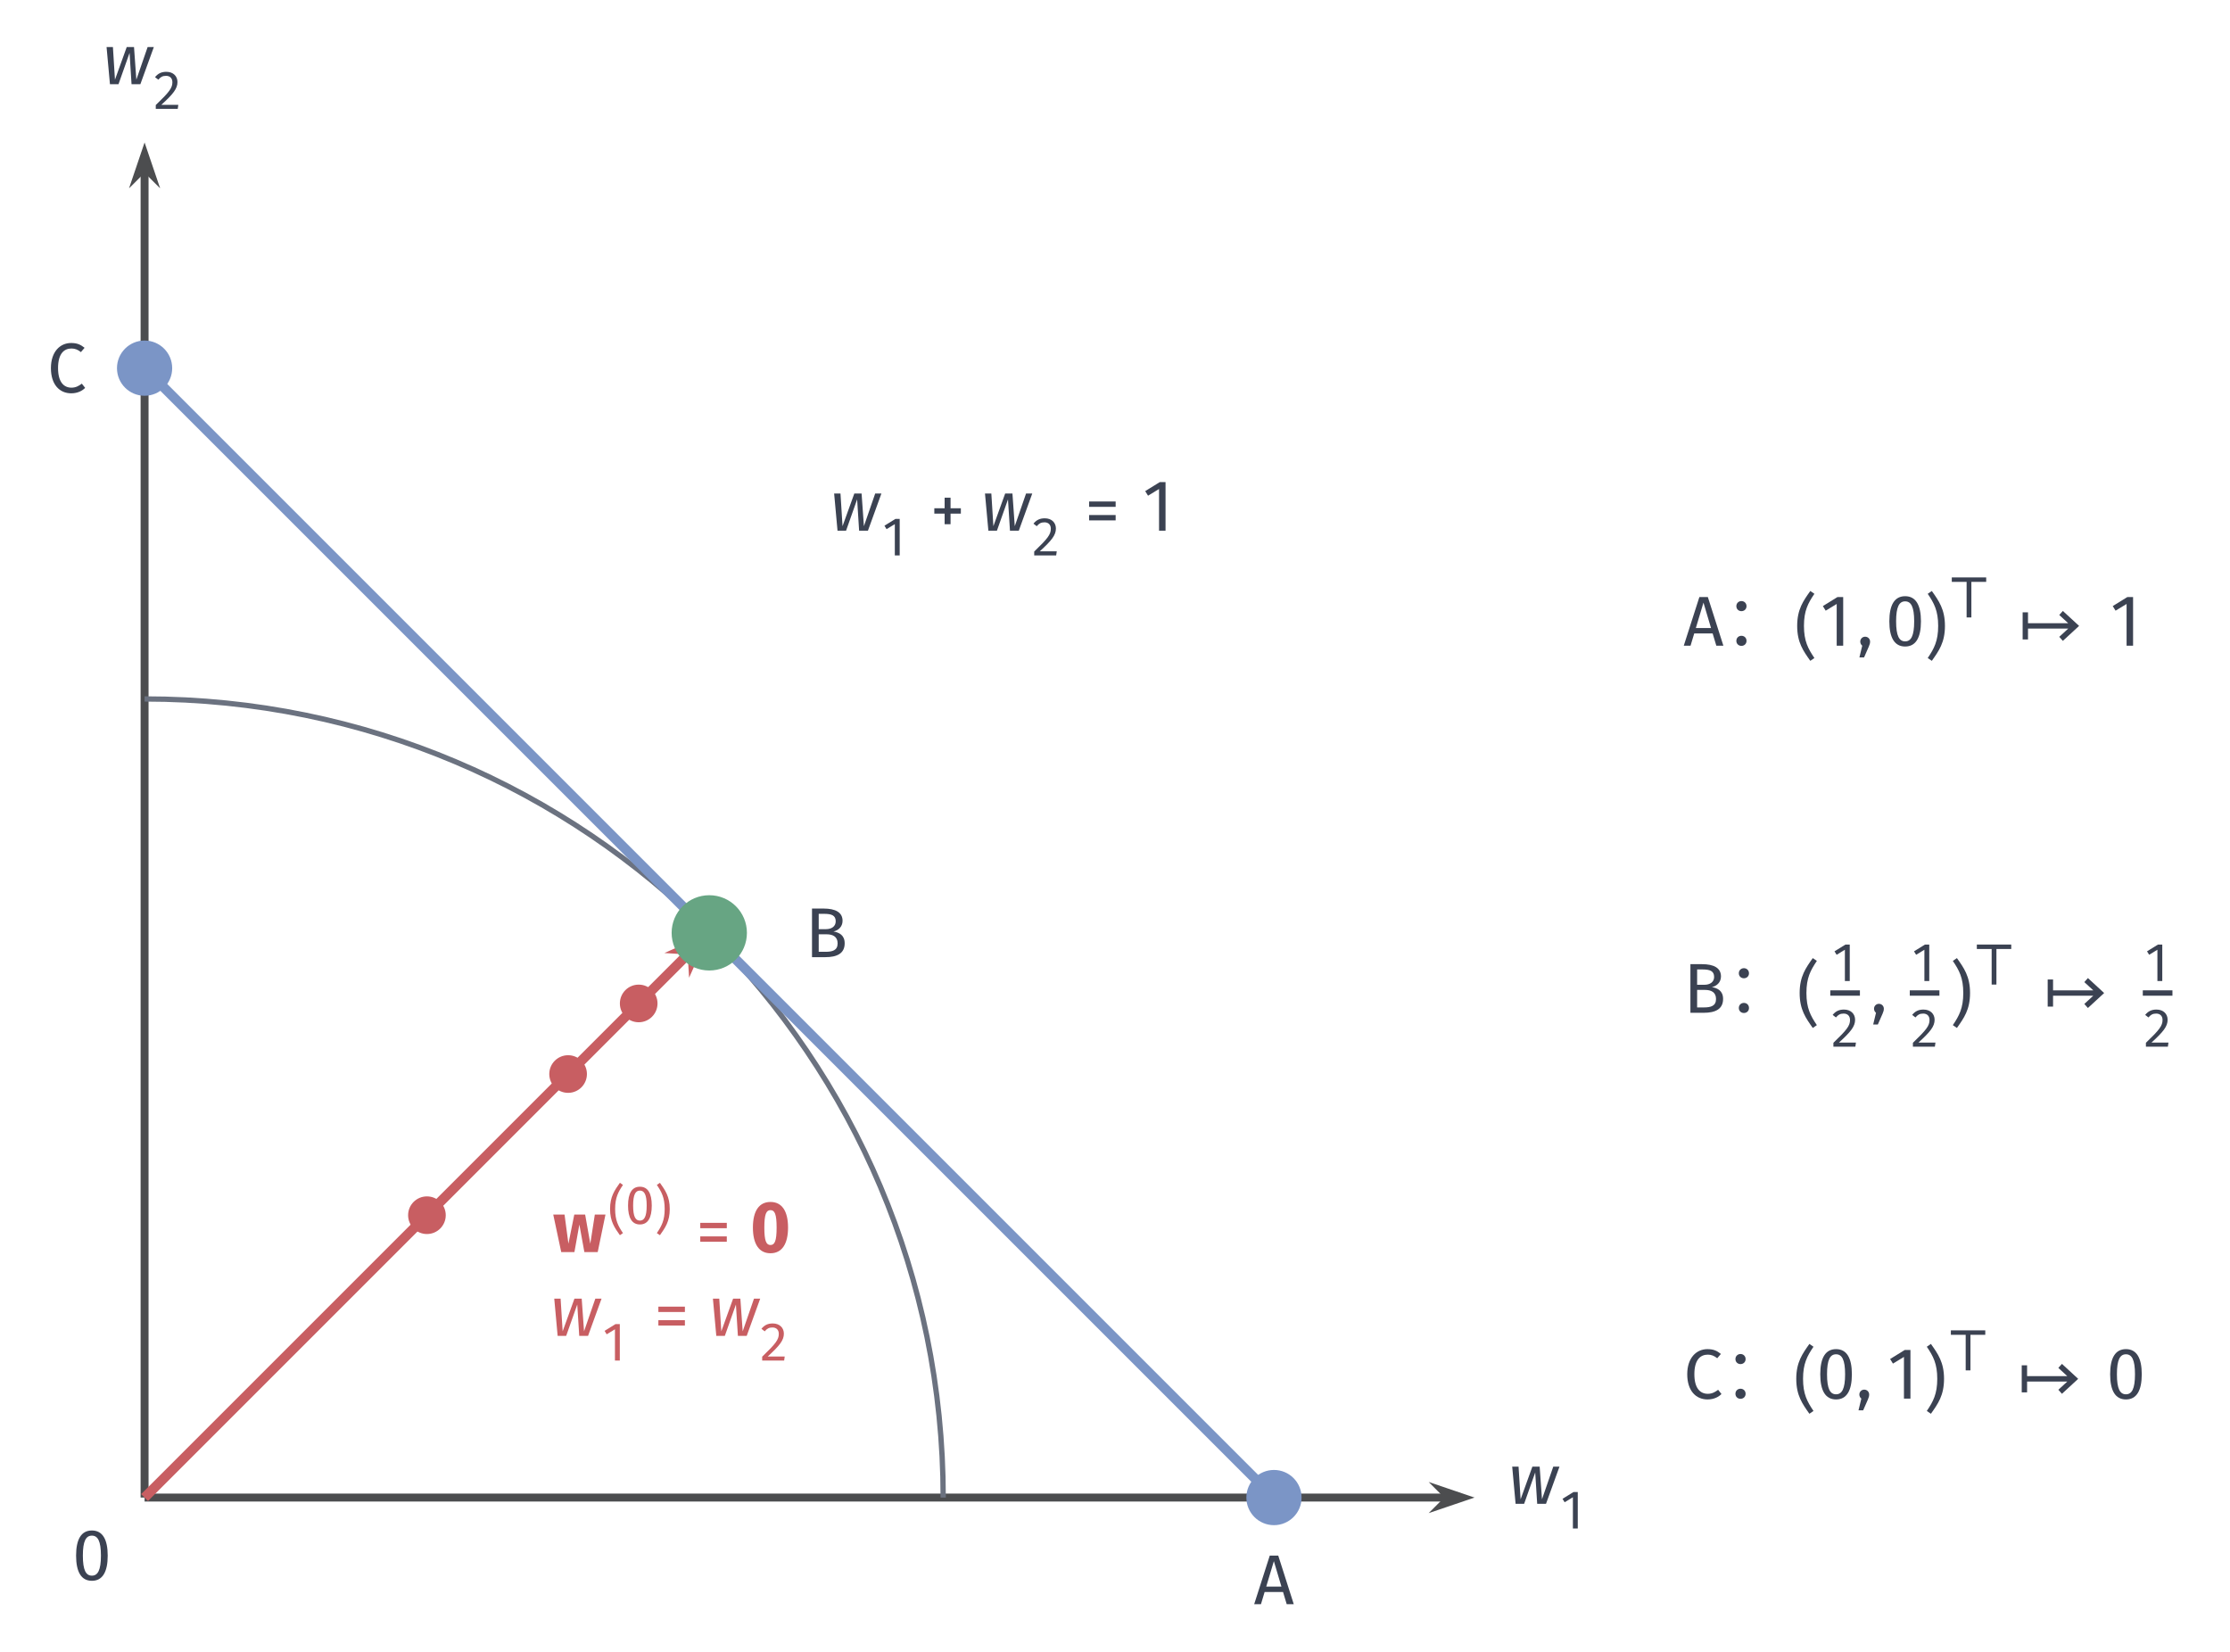
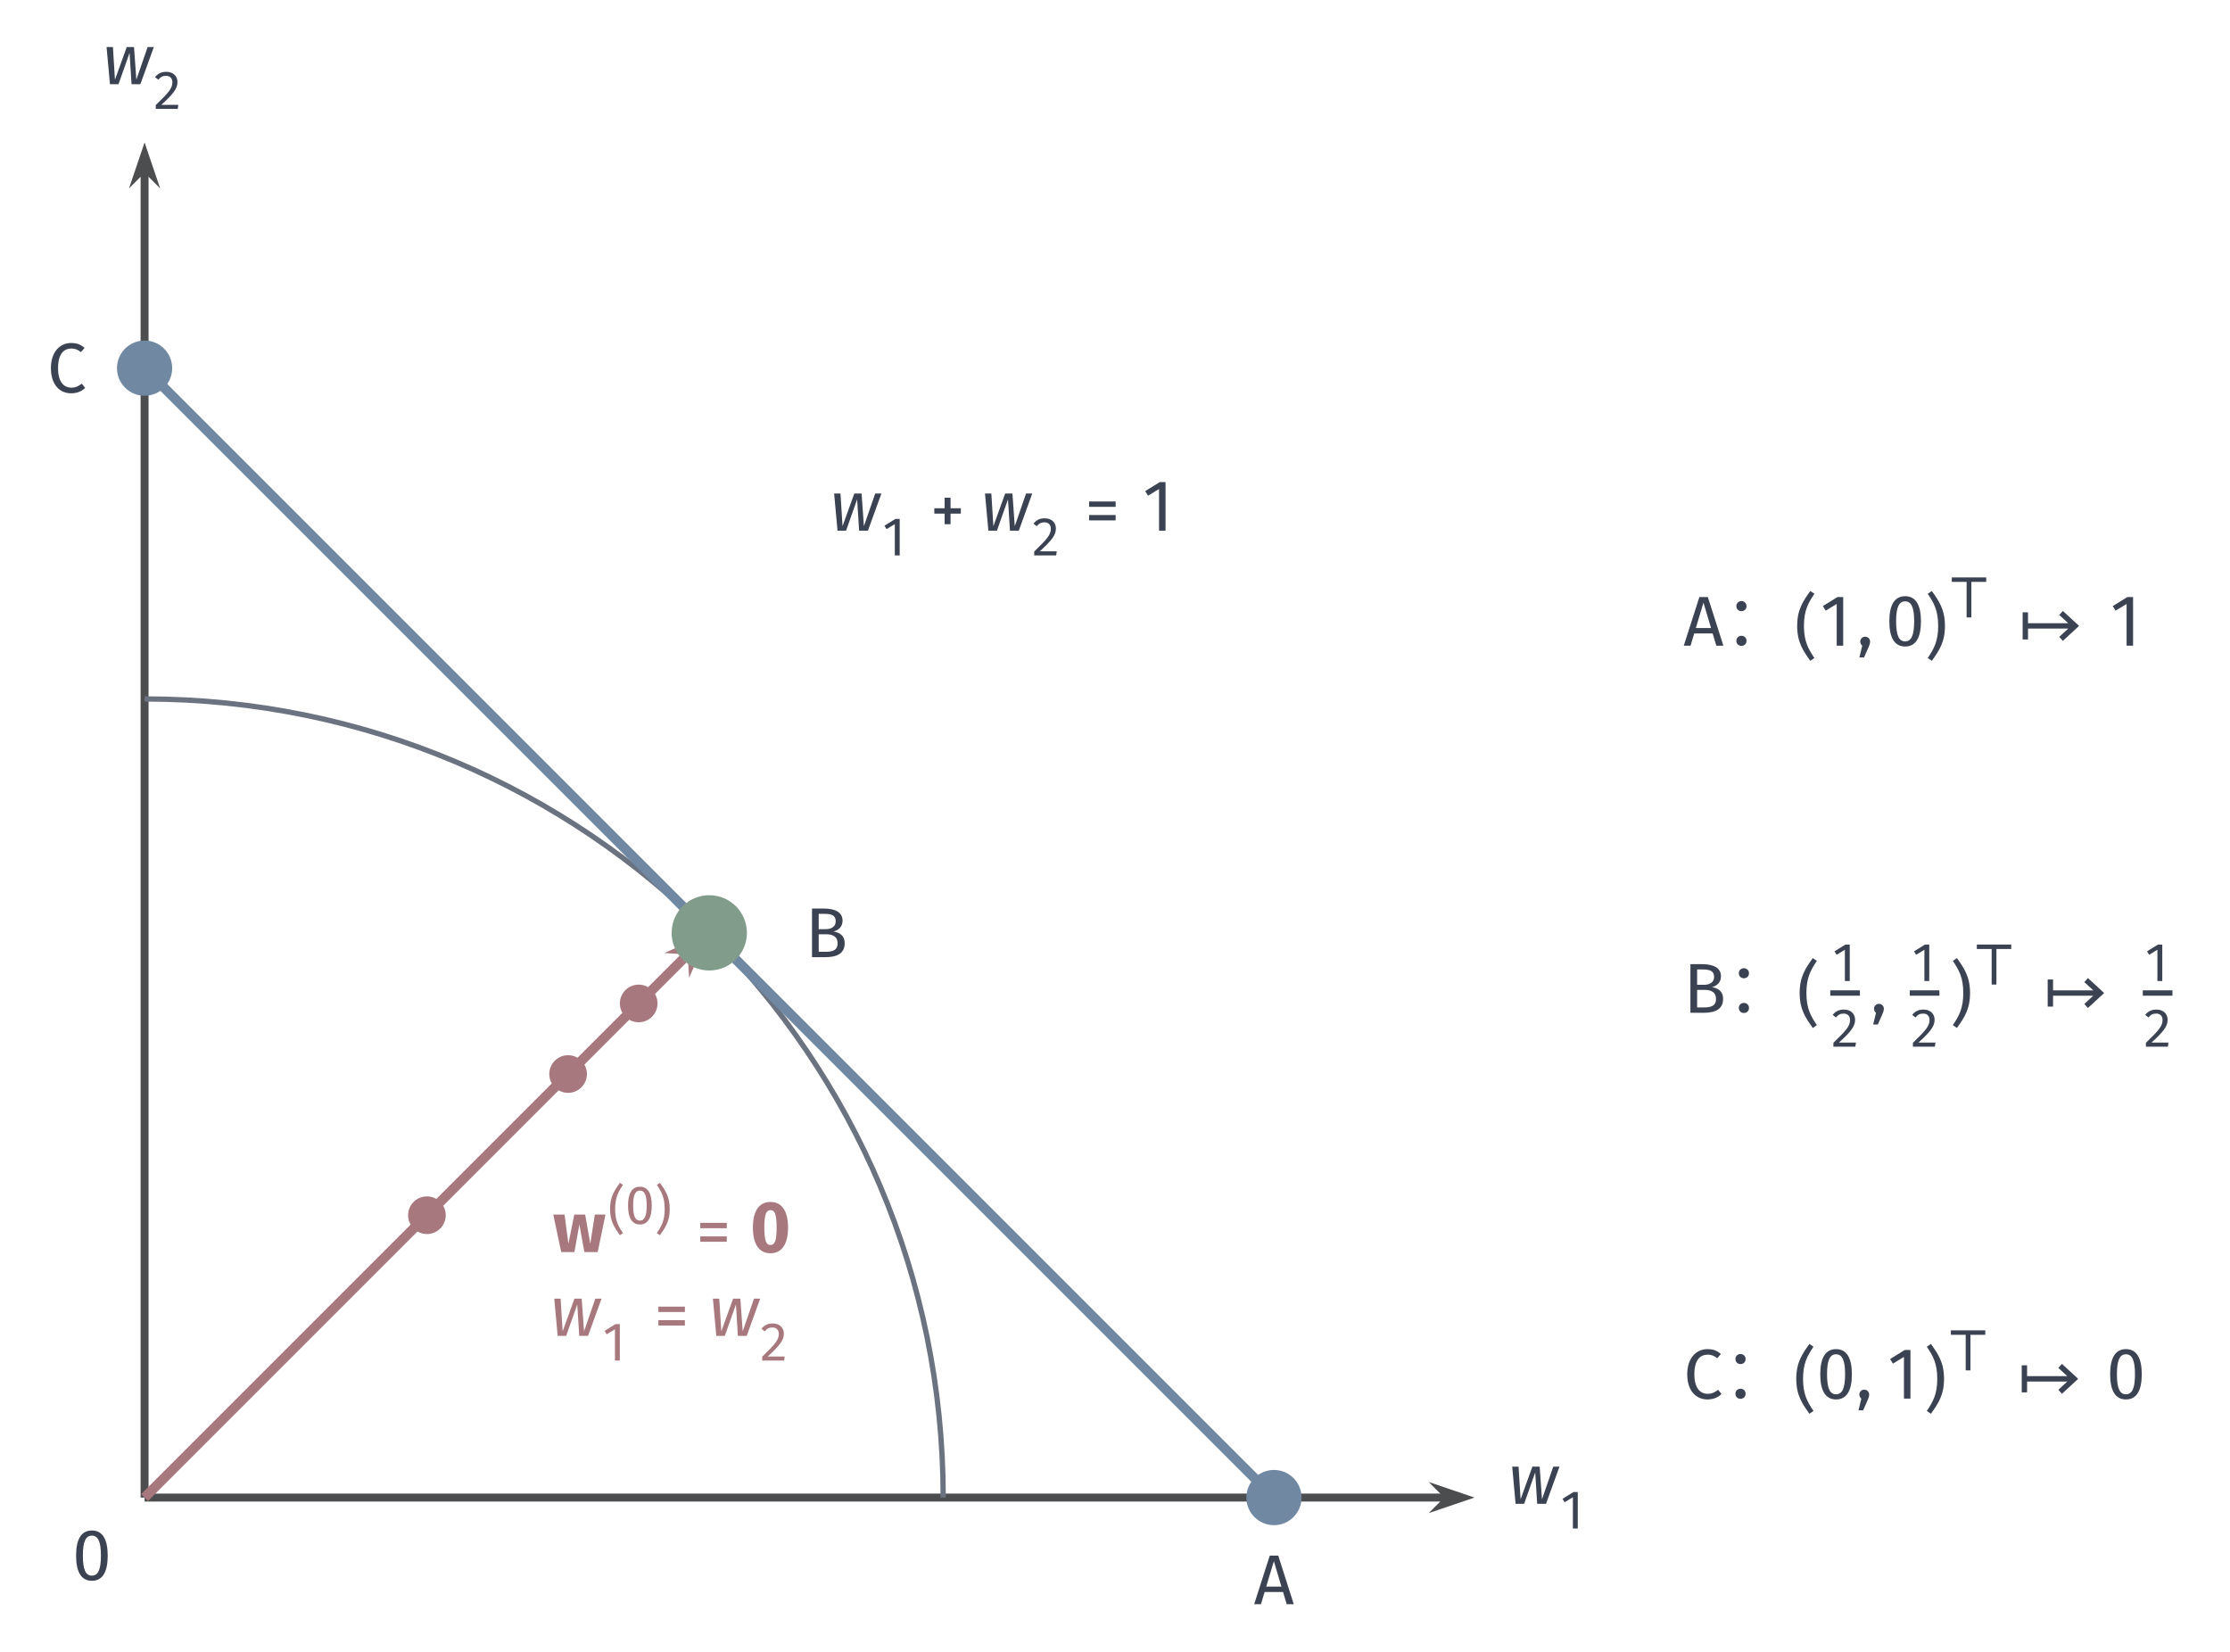
<svg xmlns="http://www.w3.org/2000/svg" xmlns:xlink="http://www.w3.org/1999/xlink" version="1.1" width="251.87" height="186.5" viewBox="0 0 251.87 186.5">
  <defs>
    <path id="font_1_1225" d="M.728 .527H.64L.48 .064 .447 .527H.344L.177 .064 .148 .527H.058L.106 0H.227L.384 .444 .412 0H.537L.728 .527Z" />
    <path id="font_1_18" d="M.276 0H.368V.689H.287L.08 .561 .12 .496 .276 .591V0Z" />
    <path id="font_1_19" d="M.258 .701C.163 .701 .099 .667 .045 .6L.107 .552C.15 .603 .187 .625 .253 .625 .328 .625 .373 .579 .373 .504 .373 .395 .315 .319 .059 .073V0H.474L.485 .077H.164C.389 .282 .469 .383 .469 .508 .469 .617 .391 .701 .258 .701Z" />
    <path id="font_1_17" d="M.28 .628C.363 .628 .408 .552 .408 .345 .408 .137 .363 .061 .28 .061 .196 .061 .152 .137 .152 .345 .152 .552 .196 .628 .28 .628M.28 .701C.13 .701 .056 .578 .056 .345 .056 .112 .13-.012 .28-.012 .43-.012 .504 .112 .504 .345 .504 .577 .43 .701 .28 .701Z" />
    <path id="font_1_12" d="M.292 .468H.208V.318H.062V.242H.208V.092H.292V.242H.438V.318H.292V.468Z" />
    <path id="font_1_30" d="M.062 .146H.438V.222H.062V.146M.062 .338H.438V.414H.062V.338Z" />
    <path id="font_1_1174" d="M.744 .531H.593L.529 .118 .456 .531H.302L.219 .118 .164 .531H.004L.117 0H.304L.374 .39 .445 0H.634L.744 .531Z" />
    <path id="font_1_9" d="M.226 .775C.128 .636 .04 .517 .04 .28 .04 .043 .128-.076 .226-.215L.284-.175C.194-.042 .136 .066 .136 .28 .136 .495 .194 .602 .284 .735L.226 .775Z" />
    <path id="font_1_10" d="M.098 .775 .04 .735C.13 .602 .188 .495 .188 .28 .188 .066 .13-.042 .04-.175L.098-.215C.196-.076 .284 .043 .284 .28 .284 .517 .196 .636 .098 .775Z" />
    <path id="font_1_1556" d="M.28 .594C.339 .594 .367 .541 .367 .347 .367 .154 .339 .1 .28 .1 .22 .1 .193 .158 .193 .347 .193 .536 .22 .594 .28 .594M.28 .71C.12 .71 .031 .585 .031 .347 .031 .111 .12-.017 .28-.017 .44-.017 .529 .111 .529 .347 .529 .584 .44 .71 .28 .71Z" />
    <path id="font_1_34" d="M.177 .25 .285 .61 .392 .25H.177M.467 0H.567L.347 .689H.227L.006 0H.102L.154 .173H.415L.467 0Z" />
    <path id="font_1_35" d="M.29 .076H.195V.324H.308C.391 .324 .463 .293 .463 .196 .463 .096 .39 .076 .29 .076M.273 .614C.375 .614 .436 .593 .436 .508 .436 .435 .376 .397 .299 .397H.195V.614H.273M.404 .364C.471 .378 .533 .43 .533 .515 .533 .635 .433 .689 .263 .689H.1V0H.29C.45 0 .563 .05 .563 .196 .563 .313 .484 .35 .404 .364Z" />
    <path id="font_1_36" d="M.341 .701C.185 .701 .055 .578 .055 .345 .055 .113 .176-.012 .343-.012 .436-.012 .502 .026 .54 .065L.493 .125C.454 .096 .411 .068 .346 .068 .239 .068 .156 .146 .156 .345 .156 .553 .243 .623 .347 .623 .395 .623 .437 .607 .48 .572L.532 .633C.477 .677 .428 .701 .341 .701Z" />
    <path id="font_2_63163" d="M.25 .489C.288 .489 .322 .516 .322 .56 .322 .604 .288 .632 .25 .632 .212 .632 .178 .604 .178 .56 .178 .516 .212 .489 .25 .489M.25-.003C.288-.003 .322 .024 .322 .068 .322 .113 .288 .14 .25 .14 .212 .14 .178 .113 .178 .068 .178 .024 .212-.003 .25-.003Z" />
    <path id="font_1_13" d="M.119 .127C.08 .127 .05 .096 .05 .058 .05 .034 .061 .013 .078-0L.038-.166H.104L.171-.013C.184 .016 .189 .036 .189 .058 .189 .096 .159 .127 .119 .127Z" />
    <path id="font_3_6464" d="M.725 .672V.756H.075V.672H.355V0H.445V.672H.725Z" />
    <path id="font_1_646" d="M.12 .088H.196V.242H.766L.639 .125 .69 .068 .92 .28 .69 .492 .639 .435 .766 .318H.196V.472H.12V.088Z" />
  </defs>
  <path transform="matrix(1,0,0,-1,-17.686,191.819)" stroke-width=".897" stroke-linecap="butt" stroke-miterlimit="10" stroke-linejoin="miter" fill="none" stroke="#4c4d4f" d="M34.016 22.677H181.195" />
  <path transform="matrix(1,0,0,-1,161.4649,169.1417)" d="M3.741 0 1.503 .759 2.26 0 1.503-.759Z" fill="#4c4d4f" />
  <path transform="matrix(1,0,0,-1,161.4649,169.1417)" stroke-width=".861" stroke-linecap="butt" stroke-miterlimit="10" stroke-linejoin="miter" fill="none" stroke="#4c4d4f" d="M3.741 0 1.503 .759 2.26 0 1.503-.759Z" />
  <use data-text="𝑤" xlink:href="#font_1_1225" transform="matrix(7.9701,0,0,-7.9701,170.336,169.847)" fill="#3b4252" />
  <use data-text="1" xlink:href="#font_1_18" transform="matrix(5.9776,0,0,-5.9776,176.003,172.637)" fill="#3b4252" />
  <path transform="matrix(1,0,0,-1,-17.686,191.819)" stroke-width=".897" stroke-linecap="butt" stroke-miterlimit="10" stroke-linejoin="miter" fill="none" stroke="#4c4d4f" d="M34.016 22.677V172.691" />
  <path transform="matrix(0,-1,-1,-0,16.33,21.17206)" d="M3.741 0 1.503 .759 2.26 0 1.503-.759Z" fill="#4c4d4f" />
  <path transform="matrix(0,-1,-1,-0,16.33,21.17206)" stroke-width=".861" stroke-linecap="butt" stroke-miterlimit="10" stroke-linejoin="miter" fill="none" stroke="#4c4d4f" d="M3.741 0 1.503 .759 2.26 0 1.503-.759Z" />
  <use data-text="𝑤" xlink:href="#font_1_1225" transform="matrix(7.9701,0,0,-7.9701,11.574,9.511002)" fill="#3b4252" />
  <use data-text="2" xlink:href="#font_1_19" transform="matrix(5.9776,0,0,-5.9776,17.24101,12.301)" fill="#3b4252" />
  <use data-text="0" xlink:href="#font_1_17" transform="matrix(7.9701,0,0,-7.9701,8.148003,178.448)" fill="#3b4252" />
  <path transform="matrix(1,0,0,-1,-17.686,191.819)" stroke-width=".598" stroke-linecap="butt" stroke-miterlimit="10" stroke-linejoin="miter" fill="none" stroke="#6b7280" d="M124.215 22.677C124.215 72.494 83.832 112.876 34.016 112.876" />
-   <path transform="matrix(1,0,0,-1,-17.686,191.819)" stroke-width="1.096" stroke-linecap="butt" stroke-miterlimit="10" stroke-linejoin="miter" fill="none" stroke="#7b95c6" d="M34.016 150.237 161.576 22.677" />
+   <path transform="matrix(1,0,0,-1,-17.686,191.819)" stroke-width="1.096" stroke-linecap="butt" stroke-miterlimit="10" stroke-linejoin="miter" fill="none" stroke="#7188a3" d="M34.016 150.237 161.576 22.677" />
  <use data-text="𝑤" xlink:href="#font_1_1225" transform="matrix(7.9701,0,0,-7.9701,93.75001,59.94)" fill="#3b4252" />
  <use data-text="1" xlink:href="#font_1_18" transform="matrix(5.9776,0,0,-5.9776,99.41701,62.73)" fill="#3b4252" />
  <use data-text="+" xlink:href="#font_1_12" transform="matrix(7.9701,0,0,-7.9701,105.034,59.94)" fill="#3b4252" />
  <use data-text="𝑤" xlink:href="#font_1_1225" transform="matrix(7.9701,0,0,-7.9701,110.7884,59.94)" fill="#3b4252" />
  <use data-text="2" xlink:href="#font_1_19" transform="matrix(5.9776,0,0,-5.9776,116.457,62.73)" fill="#3b4252" />
  <use data-text="=" xlink:href="#font_1_30" transform="matrix(7.9701,0,0,-7.9701,122.517,59.94)" fill="#3b4252" />
  <use data-text="1" xlink:href="#font_1_18" transform="matrix(7.9701,0,0,-7.9701,128.7098,59.94)" fill="#3b4252" />
-   <path transform="matrix(1,0,0,-1,-17.686,191.819)" stroke-width="1.096" stroke-linecap="butt" stroke-miterlimit="10" stroke-linejoin="miter" fill="none" stroke="#c85e62" d="M34.016 22.677 95.611 84.273" />
-   <path transform="matrix(.7071,-.7071,-.7071,-.7071,76.50206,108.9696)" d="M3.876 0 1.39 .946 2.228 0 1.39-.946Z" fill="#c85e62" />
-   <path transform="matrix(.7071,-.7071,-.7071,-.7071,76.50206,108.9696)" stroke-width=".861" stroke-linecap="butt" stroke-miterlimit="10" stroke-linejoin="miter" fill="none" stroke="#c85e62" d="M3.876 0 1.39 .946 2.228 0 1.39-.946Z" />
-   <path transform="matrix(1,0,0,-1,-17.686,191.819)" d="M68.032 54.567C68.032 55.742 67.08 56.693 65.906 56.693 64.732 56.693 63.78 55.742 63.78 54.567 63.78 53.393 64.732 52.441 65.906 52.441 67.08 52.441 68.032 53.393 68.032 54.567ZM65.906 54.567" fill="#c85e62" />
-   <path transform="matrix(1,0,0,-1,-17.686,191.819)" d="M83.977 70.512C83.977 71.687 83.025 72.638 81.851 72.638 80.677 72.638 79.725 71.687 79.725 70.512 79.725 69.338 80.677 68.386 81.851 68.386 83.025 68.386 83.977 69.338 83.977 70.512ZM81.851 70.512" fill="#c85e62" />
-   <path transform="matrix(1,0,0,-1,-17.686,191.819)" d="M91.95 78.485C91.95 79.659 90.998 80.611 89.824 80.611 88.649 80.611 87.698 79.659 87.698 78.485 87.698 77.311 88.649 76.359 89.824 76.359 90.998 76.359 91.95 77.311 91.95 78.485ZM89.824 78.485" fill="#c85e62" />
-   <use data-text="𝐰" xlink:href="#font_1_1174" transform="matrix(7.9701,0,0,-7.9701,62.456,141.414)" fill="#c85e62" />
-   <use data-text="(" xlink:href="#font_1_9" transform="matrix(5.9776,0,0,-5.9776,68.66499,138.225)" fill="#c85e62" />
-   <use data-text="0" xlink:href="#font_1_17" transform="matrix(5.9776,0,0,-5.9776,70.60174,138.225)" fill="#c85e62" />
-   <use data-text=")" xlink:href="#font_1_10" transform="matrix(5.9776,0,0,-5.9776,73.9492,138.225)" fill="#c85e62" />
-   <use data-text="=" xlink:href="#font_1_30" transform="matrix(7.9701,0,0,-7.9701,78.59799,141.414)" fill="#c85e62" />
-   <use data-text="𝟎" xlink:href="#font_1_1556" transform="matrix(7.9701,0,0,-7.9701,84.79076,141.414)" fill="#c85e62" />
-   <use data-text="𝑤" xlink:href="#font_1_1225" transform="matrix(7.9701,0,0,-7.9701,62.13899,150.878)" fill="#c85e62" />
-   <use data-text="1" xlink:href="#font_1_18" transform="matrix(5.9776,0,0,-5.9776,67.80599,153.668)" fill="#c85e62" />
-   <use data-text="=" xlink:href="#font_1_30" transform="matrix(7.9701,0,0,-7.9701,73.86599,150.878)" fill="#c85e62" />
-   <use data-text="𝑤" xlink:href="#font_1_1225" transform="matrix(7.9701,0,0,-7.9701,80.05876,150.878)" fill="#c85e62" />
-   <use data-text="2" xlink:href="#font_1_19" transform="matrix(5.9776,0,0,-5.9776,85.73199,153.668)" fill="#c85e62" />
-   <path transform="matrix(1,0,0,-1,-17.686,191.819)" d="M164.694 22.677C164.694 24.399 163.298 25.795 161.576 25.795 159.854 25.795 158.458 24.399 158.458 22.677 158.458 20.955 159.854 19.559 161.576 19.559 163.298 19.559 164.694 20.955 164.694 22.677ZM161.576 22.677" fill="#7b95c6" />
-   <path transform="matrix(1,0,0,-1,-17.686,191.819)" d="M102.048 86.457C102.048 88.806 100.144 90.709 97.796 90.709 95.448 90.709 93.544 88.806 93.544 86.457 93.544 84.109 95.448 82.205 97.796 82.205 100.144 82.205 102.048 84.109 102.048 86.457ZM97.796 86.457" fill="#67a583" />
-   <path transform="matrix(1,0,0,-1,-17.686,191.819)" d="M37.134 150.237C37.134 151.959 35.738 153.356 34.016 153.356 32.294 153.356 30.898 151.959 30.898 150.237 30.898 148.515 32.294 147.119 34.016 147.119 35.738 147.119 37.134 148.515 37.134 150.237ZM34.016 150.237" fill="#7b95c6" />
+   <path transform="matrix(1,0,0,-1,-17.686,191.819)" stroke-width="1.096" stroke-linecap="butt" stroke-miterlimit="10" stroke-linejoin="miter" fill="none" stroke="#a7787d" d="M34.016 22.677 95.611 84.273" />
+   <path transform="matrix(.7071,-.7071,-.7071,-.7071,76.50206,108.9696)" d="M3.876 0 1.39 .946 2.228 0 1.39-.946Z" fill="#a7787d" />
+   <path transform="matrix(.7071,-.7071,-.7071,-.7071,76.50206,108.9696)" stroke-width=".861" stroke-linecap="butt" stroke-miterlimit="10" stroke-linejoin="miter" fill="none" stroke="#a7787d" d="M3.876 0 1.39 .946 2.228 0 1.39-.946Z" />
+   <path transform="matrix(1,0,0,-1,-17.686,191.819)" d="M68.032 54.567C68.032 55.742 67.08 56.693 65.906 56.693 64.732 56.693 63.78 55.742 63.78 54.567 63.78 53.393 64.732 52.441 65.906 52.441 67.08 52.441 68.032 53.393 68.032 54.567ZM65.906 54.567" fill="#a7787d" />
+   <path transform="matrix(1,0,0,-1,-17.686,191.819)" d="M83.977 70.512C83.977 71.687 83.025 72.638 81.851 72.638 80.677 72.638 79.725 71.687 79.725 70.512 79.725 69.338 80.677 68.386 81.851 68.386 83.025 68.386 83.977 69.338 83.977 70.512ZM81.851 70.512" fill="#a7787d" />
+   <path transform="matrix(1,0,0,-1,-17.686,191.819)" d="M91.95 78.485C91.95 79.659 90.998 80.611 89.824 80.611 88.649 80.611 87.698 79.659 87.698 78.485 87.698 77.311 88.649 76.359 89.824 76.359 90.998 76.359 91.95 77.311 91.95 78.485ZM89.824 78.485" fill="#a7787d" />
+   <use data-text="𝐰" xlink:href="#font_1_1174" transform="matrix(7.9701,0,0,-7.9701,62.456,141.414)" fill="#a7787d" />
+   <use data-text="(" xlink:href="#font_1_9" transform="matrix(5.9776,0,0,-5.9776,68.66499,138.225)" fill="#a7787d" />
+   <use data-text="0" xlink:href="#font_1_17" transform="matrix(5.9776,0,0,-5.9776,70.60174,138.225)" fill="#a7787d" />
+   <use data-text=")" xlink:href="#font_1_10" transform="matrix(5.9776,0,0,-5.9776,73.9492,138.225)" fill="#a7787d" />
+   <use data-text="=" xlink:href="#font_1_30" transform="matrix(7.9701,0,0,-7.9701,78.59799,141.414)" fill="#a7787d" />
+   <use data-text="𝟎" xlink:href="#font_1_1556" transform="matrix(7.9701,0,0,-7.9701,84.79076,141.414)" fill="#a7787d" />
+   <use data-text="𝑤" xlink:href="#font_1_1225" transform="matrix(7.9701,0,0,-7.9701,62.13899,150.878)" fill="#a7787d" />
+   <use data-text="1" xlink:href="#font_1_18" transform="matrix(5.9776,0,0,-5.9776,67.80599,153.668)" fill="#a7787d" />
+   <use data-text="=" xlink:href="#font_1_30" transform="matrix(7.9701,0,0,-7.9701,73.86599,150.878)" fill="#a7787d" />
+   <use data-text="𝑤" xlink:href="#font_1_1225" transform="matrix(7.9701,0,0,-7.9701,80.05876,150.878)" fill="#a7787d" />
+   <use data-text="2" xlink:href="#font_1_19" transform="matrix(5.9776,0,0,-5.9776,85.73199,153.668)" fill="#a7787d" />
+   <path transform="matrix(1,0,0,-1,-17.686,191.819)" d="M164.694 22.677C164.694 24.399 163.298 25.795 161.576 25.795 159.854 25.795 158.458 24.399 158.458 22.677 158.458 20.955 159.854 19.559 161.576 19.559 163.298 19.559 164.694 20.955 164.694 22.677ZM161.576 22.677" fill="#7188a3" />
+   <path transform="matrix(1,0,0,-1,-17.686,191.819)" d="M102.048 86.457C102.048 88.806 100.144 90.709 97.796 90.709 95.448 90.709 93.544 88.806 93.544 86.457 93.544 84.109 95.448 82.205 97.796 82.205 100.144 82.205 102.048 84.109 102.048 86.457ZM97.796 86.457" fill="#829c8b" />
+   <path transform="matrix(1,0,0,-1,-17.686,191.819)" d="M37.134 150.237C37.134 151.959 35.738 153.356 34.016 153.356 32.294 153.356 30.898 151.959 30.898 150.237 30.898 148.515 32.294 147.119 34.016 147.119 35.738 147.119 37.134 148.515 37.134 150.237ZM34.016 150.237" fill="#7188a3" />
  <use data-text="A" xlink:href="#font_1_34" transform="matrix(7.9701,0,0,-7.9701,141.607,181.187)" fill="#3b4252" />
  <use data-text="B" xlink:href="#font_1_35" transform="matrix(7.9701,0,0,-7.9701,90.91599,108.107)" fill="#3b4252" />
  <use data-text="C" xlink:href="#font_1_36" transform="matrix(7.9701,0,0,-7.9701,5.313004,44.327)" fill="#3b4252" />
  <use data-text="A" xlink:href="#font_1_34" transform="matrix(7.9701,0,0,-7.9701,190.129,72.925)" fill="#3b4252" />
  <use data-text="：" xlink:href="#font_2_63163" transform="matrix(7.9701,0,0,-7.9701,194.696,72.925)" fill="#3b4252" />
  <use data-text="(" xlink:href="#font_1_9" transform="matrix(7.9701,0,0,-7.9701,202.666,72.925)" fill="#3b4252" />
  <use data-text="1" xlink:href="#font_1_18" transform="matrix(7.9701,0,0,-7.9701,205.2483,72.925)" fill="#3b4252" />
  <use data-text="," xlink:href="#font_1_13" transform="matrix(7.9701,0,0,-7.9701,209.7116,72.925)" fill="#3b4252" />
  <use data-text="0" xlink:href="#font_1_17" transform="matrix(7.9701,0,0,-7.9701,212.9475,72.925)" fill="#3b4252" />
  <use data-text=")" xlink:href="#font_1_10" transform="matrix(7.9701,0,0,-7.9701,217.4107,72.925)" fill="#3b4252" />
  <use data-text="⊤" xlink:href="#font_3_6464" transform="matrix(5.9776,0,0,-5.9776,219.999,69.737)" fill="#3b4252" />
  <use data-text="↦" xlink:href="#font_1_646" transform="matrix(7.9701,0,0,-7.9701,227.493,72.925)" fill="#3b4252" />
  <use data-text="1" xlink:href="#font_1_18" transform="matrix(7.9701,0,0,-7.9701,237.9896,72.925)" fill="#3b4252" />
  <use data-text="B" xlink:href="#font_1_35" transform="matrix(7.9701,0,0,-7.9701,190.129,114.389)" fill="#3b4252" />
  <use data-text="：" xlink:href="#font_2_63163" transform="matrix(7.9701,0,0,-7.9701,194.975,114.389)" fill="#3b4252" />
  <use data-text="(" xlink:href="#font_1_9" transform="matrix(7.9701,0,0,-7.9701,202.945,114.389)" fill="#3b4252" />
  <use data-text="1" xlink:href="#font_1_18" transform="matrix(5.9776,0,0,-5.9776,206.723,110.802)" fill="#3b4252" />
  <path transform="matrix(1,0,0,-1,279.815,-5.430001)" stroke-width=".606" stroke-linecap="butt" stroke-miterlimit="10" stroke-linejoin="miter" fill="none" stroke="#3b4252" d="M-73.092-117.587H-69.744" />
  <use data-text="2" xlink:href="#font_1_19" transform="matrix(5.9776,0,0,-5.9776,206.723,118.215)" fill="#3b4252" />
  <use data-text="," xlink:href="#font_1_13" transform="matrix(7.9701,0,0,-7.9701,211.266,114.389)" fill="#3b4252" />
  <use data-text="1" xlink:href="#font_1_18" transform="matrix(5.9776,0,0,-5.9776,215.703,110.802)" fill="#3b4252" />
  <path transform="matrix(1,0,0,-1,279.815,-5.430001)" stroke-width=".606" stroke-linecap="butt" stroke-miterlimit="10" stroke-linejoin="miter" fill="none" stroke="#3b4252" d="M-64.112-117.587H-60.765" />
  <use data-text="2" xlink:href="#font_1_19" transform="matrix(5.9776,0,0,-5.9776,215.703,118.215)" fill="#3b4252" />
  <use data-text=")" xlink:href="#font_1_10" transform="matrix(7.9701,0,0,-7.9701,220.246,114.389)" fill="#3b4252" />
  <use data-text="⊤" xlink:href="#font_3_6464" transform="matrix(5.9776,0,0,-5.9776,222.828,111.201)" fill="#3b4252" />
  <use data-text="↦" xlink:href="#font_1_646" transform="matrix(7.9701,0,0,-7.9701,230.323,114.389)" fill="#3b4252" />
  <use data-text="1" xlink:href="#font_1_18" transform="matrix(5.9776,0,0,-5.9776,242.021,110.802)" fill="#3b4252" />
  <path transform="matrix(1,0,0,-1,279.815,-5.430001)" stroke-width=".606" stroke-linecap="butt" stroke-miterlimit="10" stroke-linejoin="miter" fill="none" stroke="#3b4252" d="M-37.794-117.587H-34.446" />
  <use data-text="2" xlink:href="#font_1_19" transform="matrix(5.9776,0,0,-5.9776,242.021,118.215)" fill="#3b4252" />
  <use data-text="C" xlink:href="#font_1_36" transform="matrix(7.9701,0,0,-7.9701,190.129,157.965)" fill="#3b4252" />
  <use data-text="：" xlink:href="#font_2_63163" transform="matrix(7.9701,0,0,-7.9701,194.593,157.965)" fill="#3b4252" />
  <use data-text="(" xlink:href="#font_1_9" transform="matrix(7.9701,0,0,-7.9701,202.563,157.965)" fill="#3b4252" />
  <use data-text="0" xlink:href="#font_1_17" transform="matrix(7.9701,0,0,-7.9701,205.1453,157.965)" fill="#3b4252" />
  <use data-text="," xlink:href="#font_1_13" transform="matrix(7.9701,0,0,-7.9701,209.6086,157.965)" fill="#3b4252" />
  <use data-text="1" xlink:href="#font_1_18" transform="matrix(7.9701,0,0,-7.9701,212.8444,157.965)" fill="#3b4252" />
  <use data-text=")" xlink:href="#font_1_10" transform="matrix(7.9701,0,0,-7.9701,217.3077,157.965)" fill="#3b4252" />
  <use data-text="⊤" xlink:href="#font_3_6464" transform="matrix(5.9776,0,0,-5.9776,219.895,154.777)" fill="#3b4252" />
  <use data-text="↦" xlink:href="#font_1_646" transform="matrix(7.9701,0,0,-7.9701,227.39,157.965)" fill="#3b4252" />
  <use data-text="0" xlink:href="#font_1_17" transform="matrix(7.9701,0,0,-7.9701,237.8866,157.965)" fill="#3b4252" />
</svg>
